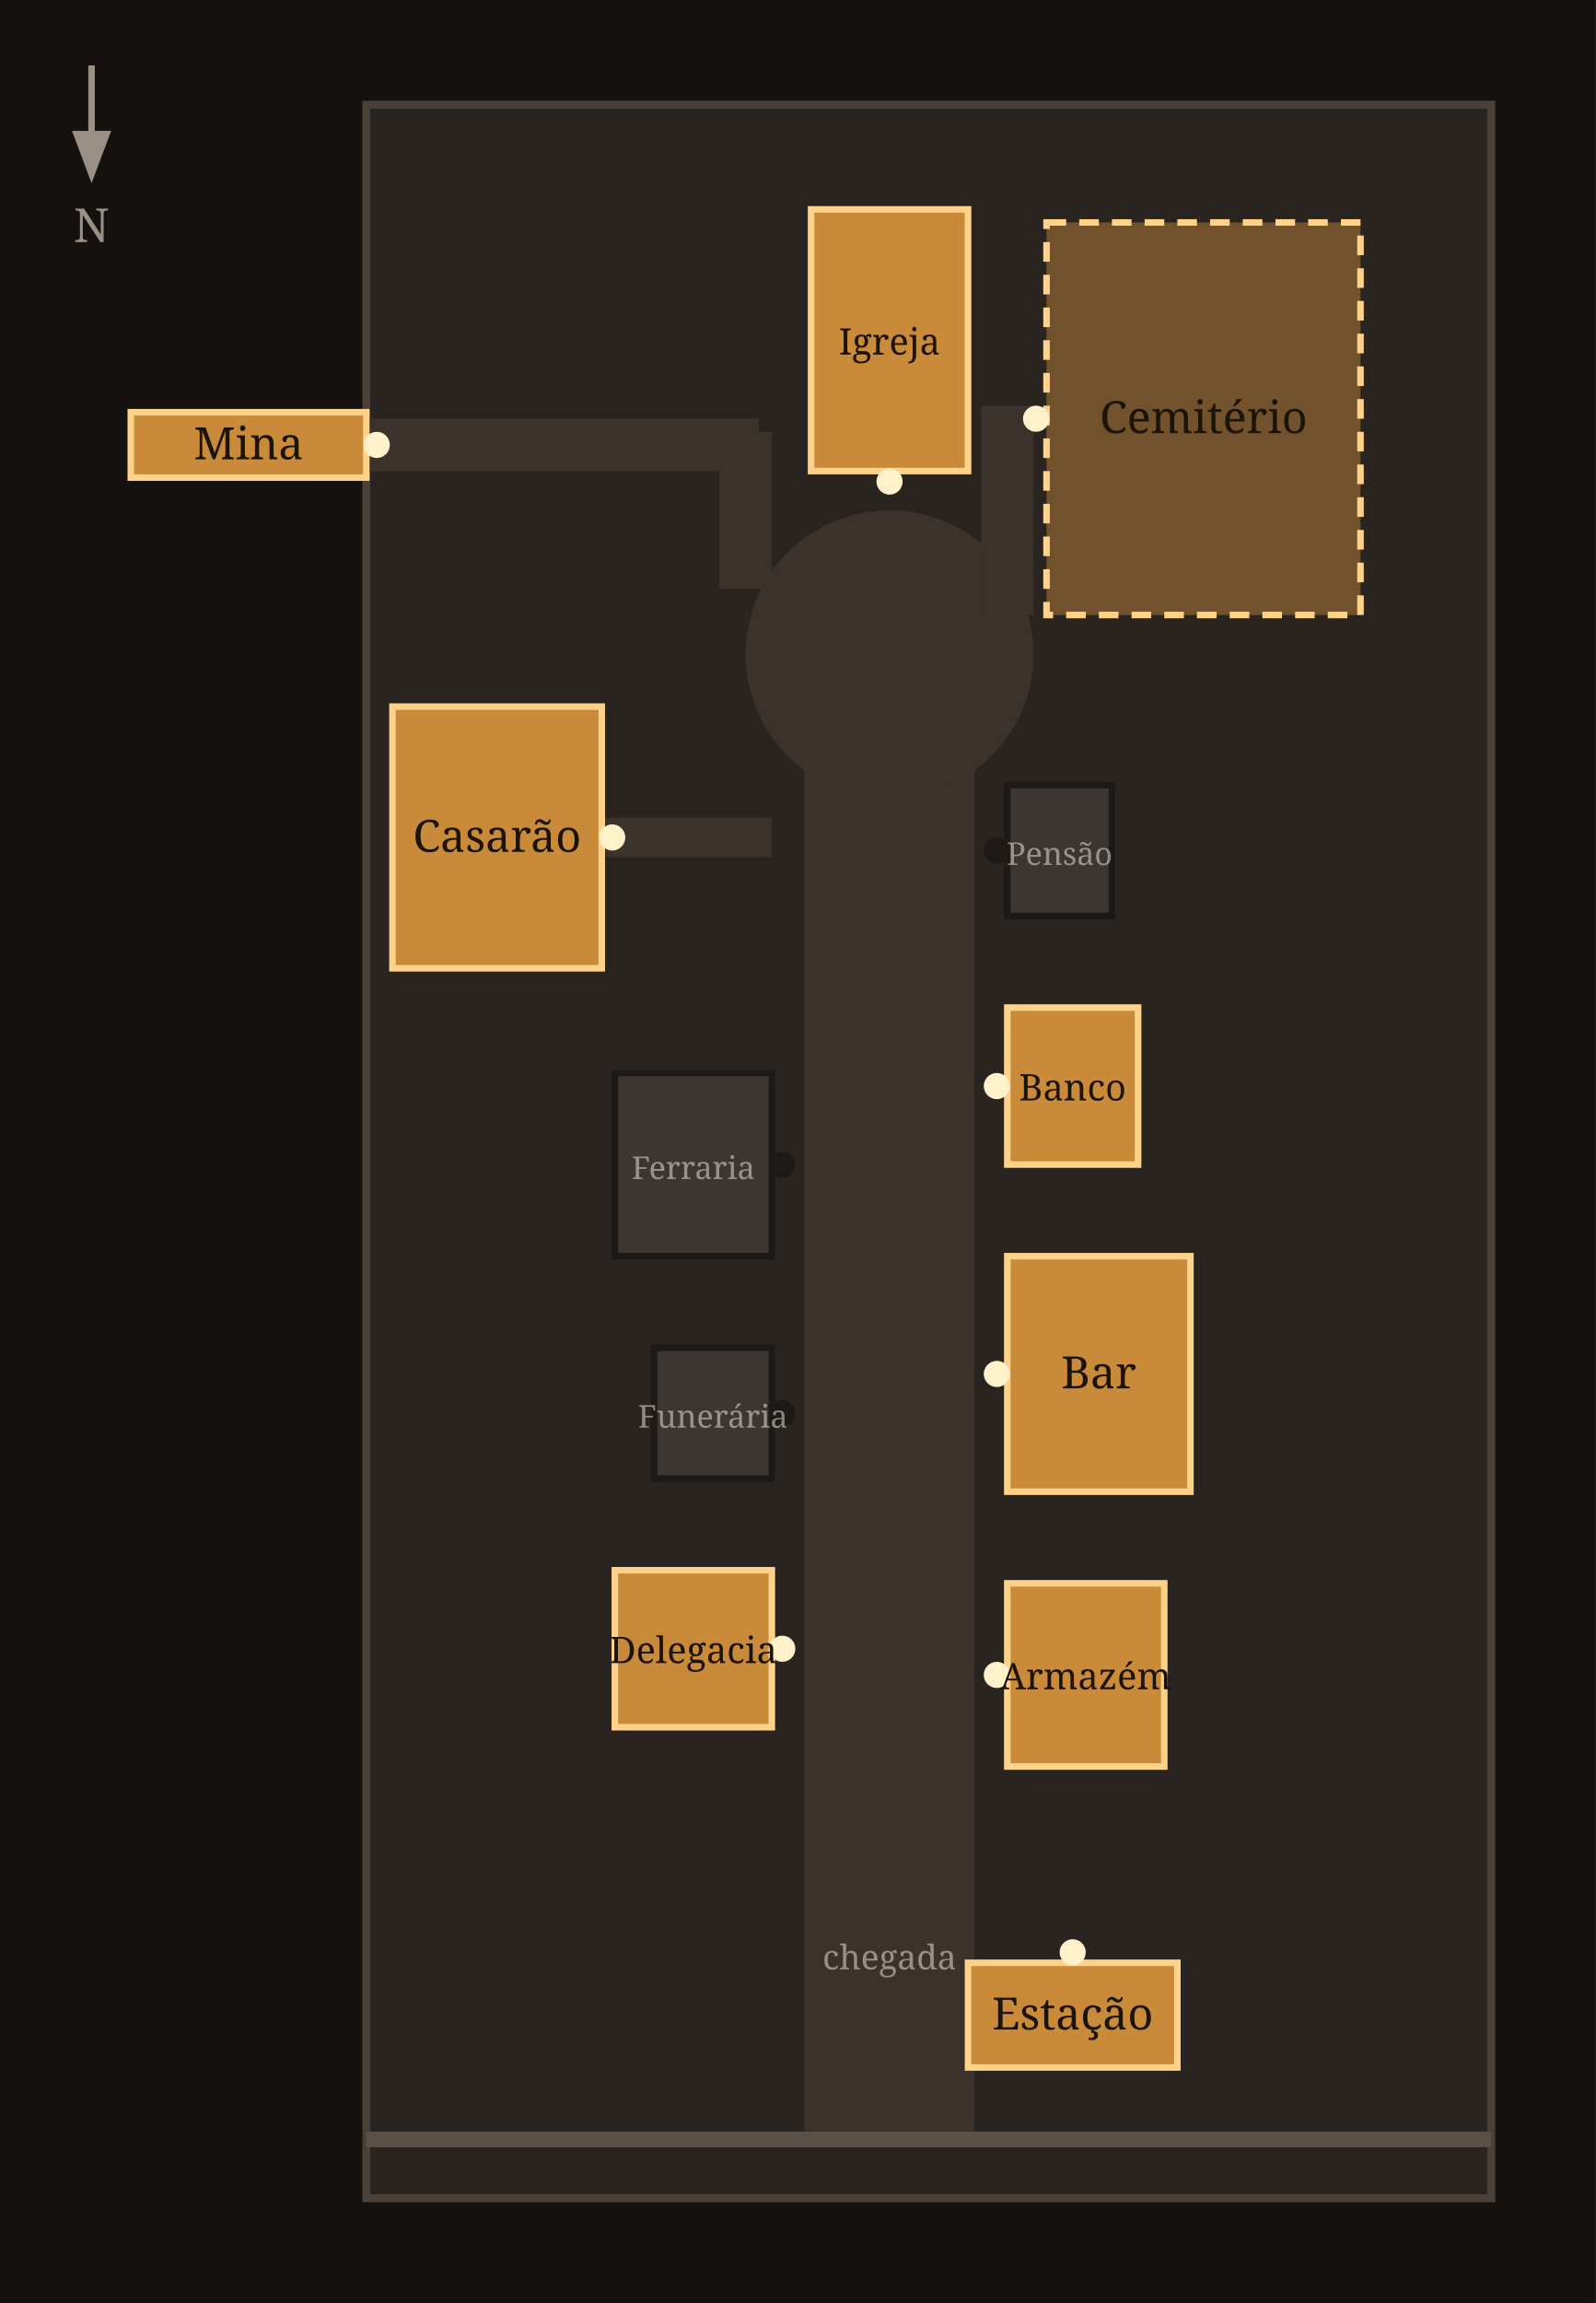
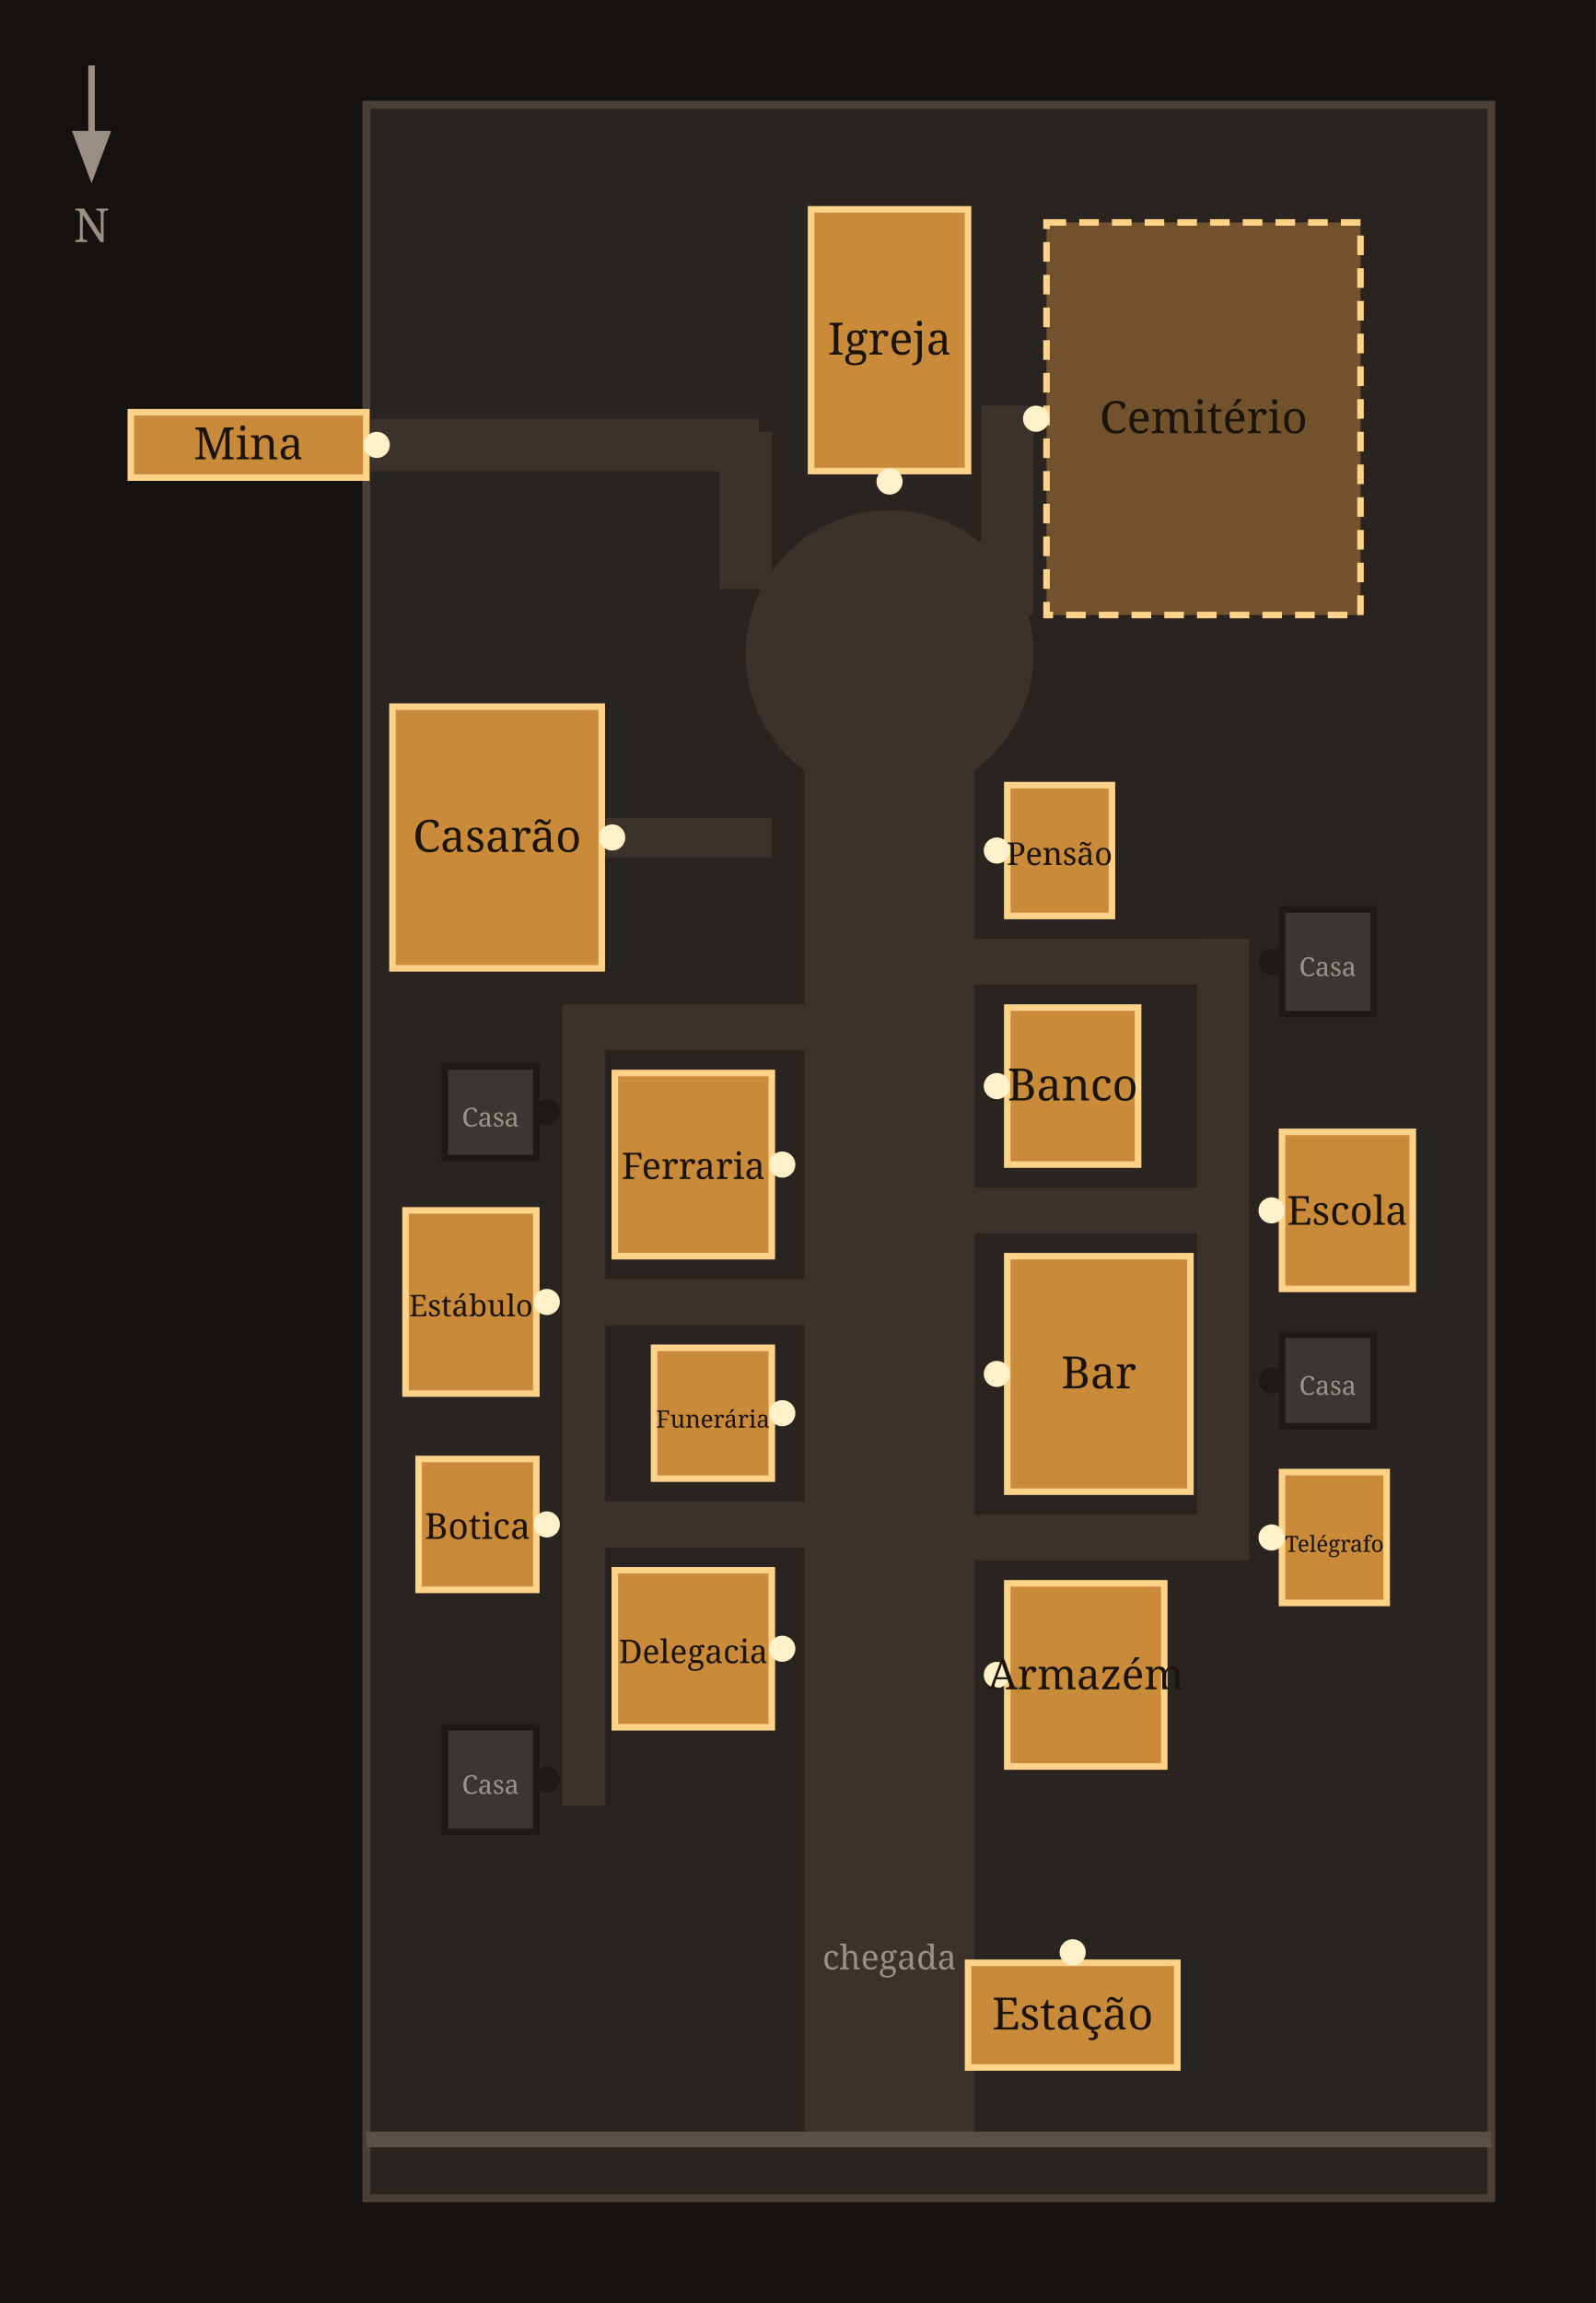
<svg xmlns="http://www.w3.org/2000/svg" viewBox="-68 -92 122 176" font-family="Georgia, serif">
  <rect x="-68" y="-92" width="122" height="176" fill="#14110f" />
  <rect x="-40" y="-84" width="86" height="160" fill="#2a2420" stroke="#4a4038" stroke-width="0.6" />
  <rect x="-6.5" y="-46" width="13" height="118" fill="#3a322b" />
  <circle cx="0" cy="-42" r="11" fill="#3a322b" />
  <rect x="7" y="-61" width="4" height="16" fill="#3a322b" />
  <rect x="-13" y="-59" width="4" height="12" fill="#3a322b" />
  <rect x="-40" y="-60" width="30" height="4" fill="#3a322b" />
  <rect x="-22" y="-29.5" width="13" height="3" fill="#3a322b" />
+   <rect x="6.5" y="23.75" width="21" height="3.5" fill="#3a322b" />
+   <rect x="6.5" y="-1.25" width="21" height="3.5" fill="#3a322b" />
+   <rect x="6.5" y="-20.25" width="21" height="3.5" fill="#3a322b" />
+   <rect x="23.5" y="-20.25" width="4" height="47.5" fill="#3a322b" />
+   <rect x="-25" y="22.75" width="18.5" height="3.5" fill="#3a322b" />
+   <rect x="-25" y="5.75" width="18.5" height="3.5" fill="#3a322b" />
+   <rect x="-25" y="-15.25" width="18.5" height="3.5" fill="#3a322b" />
+   <rect x="-25" y="-15.25" width="3.25" height="61.25" fill="#3a322b" />
  <rect x="-40" y="70.9" width="86" height="1.2" fill="#5a5048" />
-   <rect x="-18" y="11" width="9" height="10" fill="#3b3632" fill-opacity="1" stroke="#1c1917" stroke-width="0.5" />
-   <circle cx="-8.2" cy="16" r="1" fill="#1c1917" />
-   <text x="-13.5" y="17.1" font-size="2.4" text-anchor="middle" fill="#d8cfc4" fill-opacity="0.6">Funerária</text>
-   <rect x="-21" y="-10" width="12" height="14" fill="#3b3632" fill-opacity="1" stroke="#1c1917" stroke-width="0.5" />
-   <circle cx="-8.2" cy="-3" r="1" fill="#1c1917" />
-   <text x="-15" y="-1.9" font-size="2.4" text-anchor="middle" fill="#d8cfc4" fill-opacity="0.6">Ferraria</text>
-   <rect x="9" y="-32" width="8" height="10" fill="#3b3632" fill-opacity="1" stroke="#1c1917" stroke-width="0.5" />
-   <circle cx="8.2" cy="-27" r="1" fill="#1c1917" />
-   <text x="13" y="-25.9" font-size="2.4" text-anchor="middle" fill="#d8cfc4" fill-opacity="0.6">Pensão</text>
+   <rect x="-34" y="40" width="7" height="8" fill="#3b3632" fill-opacity="1" stroke="#1c1917" stroke-width="0.5" />
+   <circle cx="-26.2" cy="44" r="1" fill="#1c1917" />
+   <text x="-30.5" y="45.1" font-size="2" text-anchor="middle" fill="#d8cfc4" fill-opacity="0.6">Casa</text>
+   <rect x="-34" y="-10.5" width="7" height="7" fill="#3b3632" fill-opacity="1" stroke="#1c1917" stroke-width="0.5" />
+   <circle cx="-26.2" cy="-7" r="1" fill="#1c1917" />
+   <text x="-30.5" y="-5.9" font-size="2" text-anchor="middle" fill="#d8cfc4" fill-opacity="0.6">Casa</text>
+   <rect x="30" y="10" width="7" height="7" fill="#3b3632" fill-opacity="1" stroke="#1c1917" stroke-width="0.5" />
+   <circle cx="29.2" cy="13.5" r="1" fill="#1c1917" />
+   <text x="33.5" y="14.6" font-size="2" text-anchor="middle" fill="#d8cfc4" fill-opacity="0.6">Casa</text>
+   <rect x="30" y="-22.5" width="7" height="8" fill="#3b3632" fill-opacity="1" stroke="#1c1917" stroke-width="0.5" />
+   <circle cx="29.2" cy="-18.5" r="1" fill="#1c1917" />
+   <text x="33.5" y="-17.4" font-size="2" text-anchor="middle" fill="#d8cfc4" fill-opacity="0.6">Casa</text>
  <rect x="6" y="58" width="16" height="8" fill="#c98a3a" fill-opacity="1" stroke="#ffd28a" stroke-width="0.5" />
  <circle cx="14" cy="57.2" r="1" fill="#fff1c9" />
  <text x="14" y="63.1" font-size="3.4" text-anchor="middle" fill="#1c1408">Estação</text>
  <rect x="9" y="29" width="12" height="14" fill="#c98a3a" fill-opacity="1" stroke="#ffd28a" stroke-width="0.5" />
  <circle cx="8.2" cy="36" r="1" fill="#fff1c9" />
-   <text x="15" y="37.1" font-size="2.8" text-anchor="middle" fill="#1c1408">Armazém</text>
+   <text x="15" y="37.1" font-size="3.2" text-anchor="middle" fill="#1c1408">Armazém</text>
  <rect x="9" y="4" width="14" height="18" fill="#c98a3a" fill-opacity="1" stroke="#ffd28a" stroke-width="0.5" />
  <circle cx="8.2" cy="13" r="1" fill="#fff1c9" />
  <text x="16" y="14.1" font-size="3.4" text-anchor="middle" fill="#1c1408">Bar</text>
  <rect x="9" y="-15" width="10" height="12" fill="#c98a3a" fill-opacity="1" stroke="#ffd28a" stroke-width="0.5" />
  <circle cx="8.2" cy="-9" r="1" fill="#fff1c9" />
-   <text x="14" y="-7.9" font-size="2.8" text-anchor="middle" fill="#1c1408">Banco</text>
+   <text x="14" y="-7.9" font-size="3.4" text-anchor="middle" fill="#1c1408">Banco</text>
  <rect x="-21" y="28" width="12" height="12" fill="#c98a3a" fill-opacity="1" stroke="#ffd28a" stroke-width="0.5" />
  <circle cx="-8.2" cy="34" r="1" fill="#fff1c9" />
-   <text x="-15" y="35.1" font-size="2.8" text-anchor="middle" fill="#1c1408">Delegacia</text>
+   <text x="-15" y="35.1" font-size="2.489" text-anchor="middle" fill="#1c1408">Delegacia</text>
  <rect x="-38" y="-38" width="16" height="20" fill="#c98a3a" fill-opacity="1" stroke="#ffd28a" stroke-width="0.5" />
  <circle cx="-21.2" cy="-28" r="1" fill="#fff1c9" />
  <text x="-30" y="-26.9" font-size="3.4" text-anchor="middle" fill="#1c1408">Casarão</text>
  <rect x="-6" y="-76" width="12" height="20" fill="#c98a3a" fill-opacity="1" stroke="#ffd28a" stroke-width="0.5" />
  <circle cx="0" cy="-55.2" r="1" fill="#fff1c9" />
-   <text x="0" y="-64.9" font-size="2.8" text-anchor="middle" fill="#1c1408">Igreja</text>
+   <text x="0" y="-64.9" font-size="3.4" text-anchor="middle" fill="#1c1408">Igreja</text>
  <rect x="12" y="-75" width="24" height="30" fill="#c98a3a" fill-opacity="0.45" stroke="#ffd28a" stroke-width="0.5" stroke-dasharray="1.5 1" />
  <circle cx="11.2" cy="-60" r="1" fill="#fff1c9" />
  <text x="24" y="-58.9" font-size="3.4" text-anchor="middle" fill="#1c1408">Cemitério</text>
  <rect x="-58" y="-60.5" width="18" height="5" fill="#c98a3a" fill-opacity="1" stroke="#ffd28a" stroke-width="0.5" />
  <circle cx="-39.2" cy="-58" r="1" fill="#fff1c9" />
  <text x="-49" y="-56.9" font-size="3.4" text-anchor="middle" fill="#1c1408">Mina</text>
+   <rect x="-18" y="11" width="9" height="10" fill="#c98a3a" fill-opacity="1" stroke="#ffd28a" stroke-width="0.5" />
+   <circle cx="-8.2" cy="16" r="1" fill="#fff1c9" />
+   <text x="-13.5" y="17.1" font-size="1.822" text-anchor="middle" fill="#1c1408">Funerária</text>
+   <rect x="-21" y="-10" width="12" height="14" fill="#c98a3a" fill-opacity="1" stroke="#ffd28a" stroke-width="0.5" />
+   <circle cx="-8.2" cy="-3" r="1" fill="#fff1c9" />
+   <text x="-15" y="-1.9" font-size="2.8" text-anchor="middle" fill="#1c1408">Ferraria</text>
+   <rect x="9" y="-32" width="8" height="10" fill="#c98a3a" fill-opacity="1" stroke="#ffd28a" stroke-width="0.5" />
+   <circle cx="8.2" cy="-27" r="1" fill="#fff1c9" />
+   <text x="13" y="-25.9" font-size="2.4" text-anchor="middle" fill="#1c1408">Pensão</text>
+   <rect x="-36" y="19.5" width="9" height="10" fill="#c98a3a" fill-opacity="1" stroke="#ffd28a" stroke-width="0.5" />
+   <circle cx="-26.2" cy="24.5" r="1" fill="#fff1c9" />
+   <text x="-31.5" y="25.6" font-size="2.733" text-anchor="middle" fill="#1c1408">Botica</text>
+   <rect x="-37" y="0.5" width="10" height="14" fill="#c98a3a" fill-opacity="1" stroke="#ffd28a" stroke-width="0.5" />
+   <circle cx="-26.2" cy="7.5" r="1" fill="#fff1c9" />
+   <text x="-32" y="8.6" font-size="2.3" text-anchor="middle" fill="#1c1408">Estábulo</text>
+   <rect x="30" y="20.5" width="8" height="10" fill="#c98a3a" fill-opacity="1" stroke="#ffd28a" stroke-width="0.5" />
+   <circle cx="29.2" cy="25.5" r="1" fill="#fff1c9" />
+   <text x="34" y="26.6" font-size="1.7" text-anchor="middle" fill="#1c1408">Telégrafo</text>
+   <rect x="30" y="-5.5" width="10" height="12" fill="#c98a3a" fill-opacity="1" stroke="#ffd28a" stroke-width="0.5" />
+   <circle cx="29.2" cy="0.5" r="1" fill="#fff1c9" />
+   <text x="35" y="1.6" font-size="3.067" text-anchor="middle" fill="#1c1408">Escola</text>
  <text x="0" y="58.5" font-size="2.6" text-anchor="middle" fill="#9a8f84">chegada</text>
  <path d="M -61 -78 l -1.5 -4 h 3 z" fill="#9a8f84" />
  <line x1="-61" y1="-87" x2="-61" y2="-81" stroke="#9a8f84" stroke-width="0.5" />
  <text x="-61" y="-73.5" font-size="3.6" text-anchor="middle" fill="#9a8f84">N</text>
</svg>
